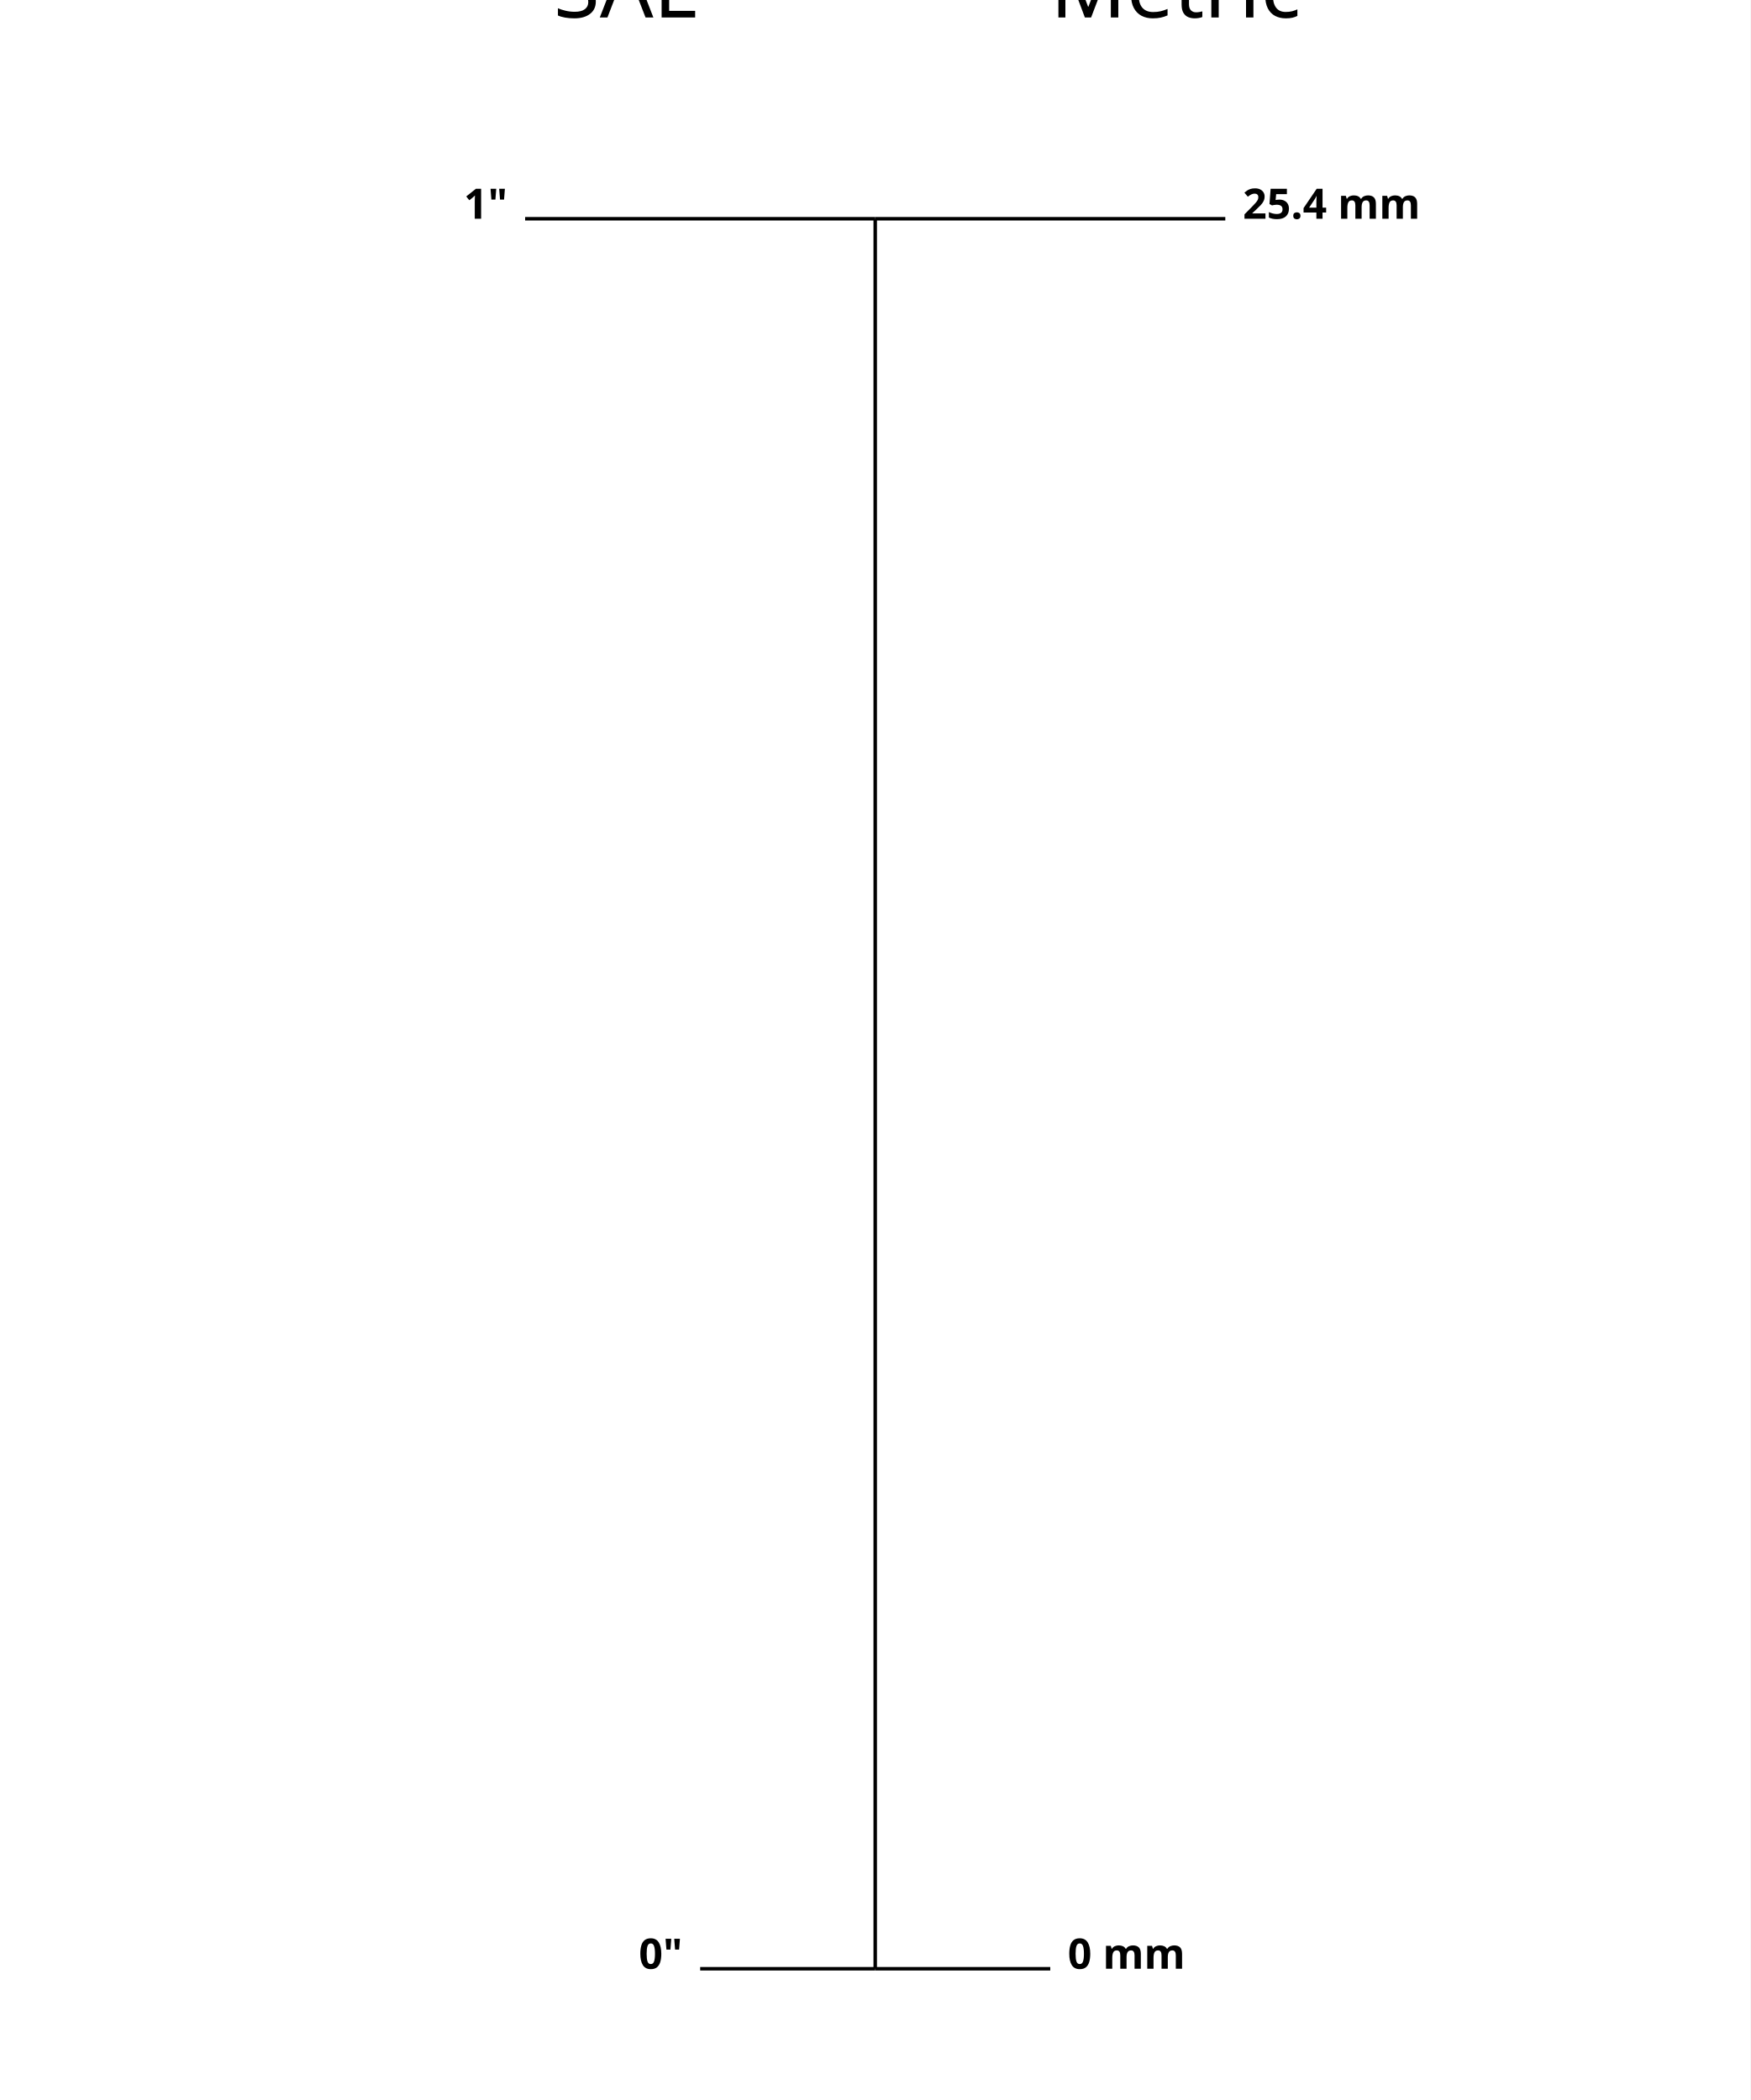
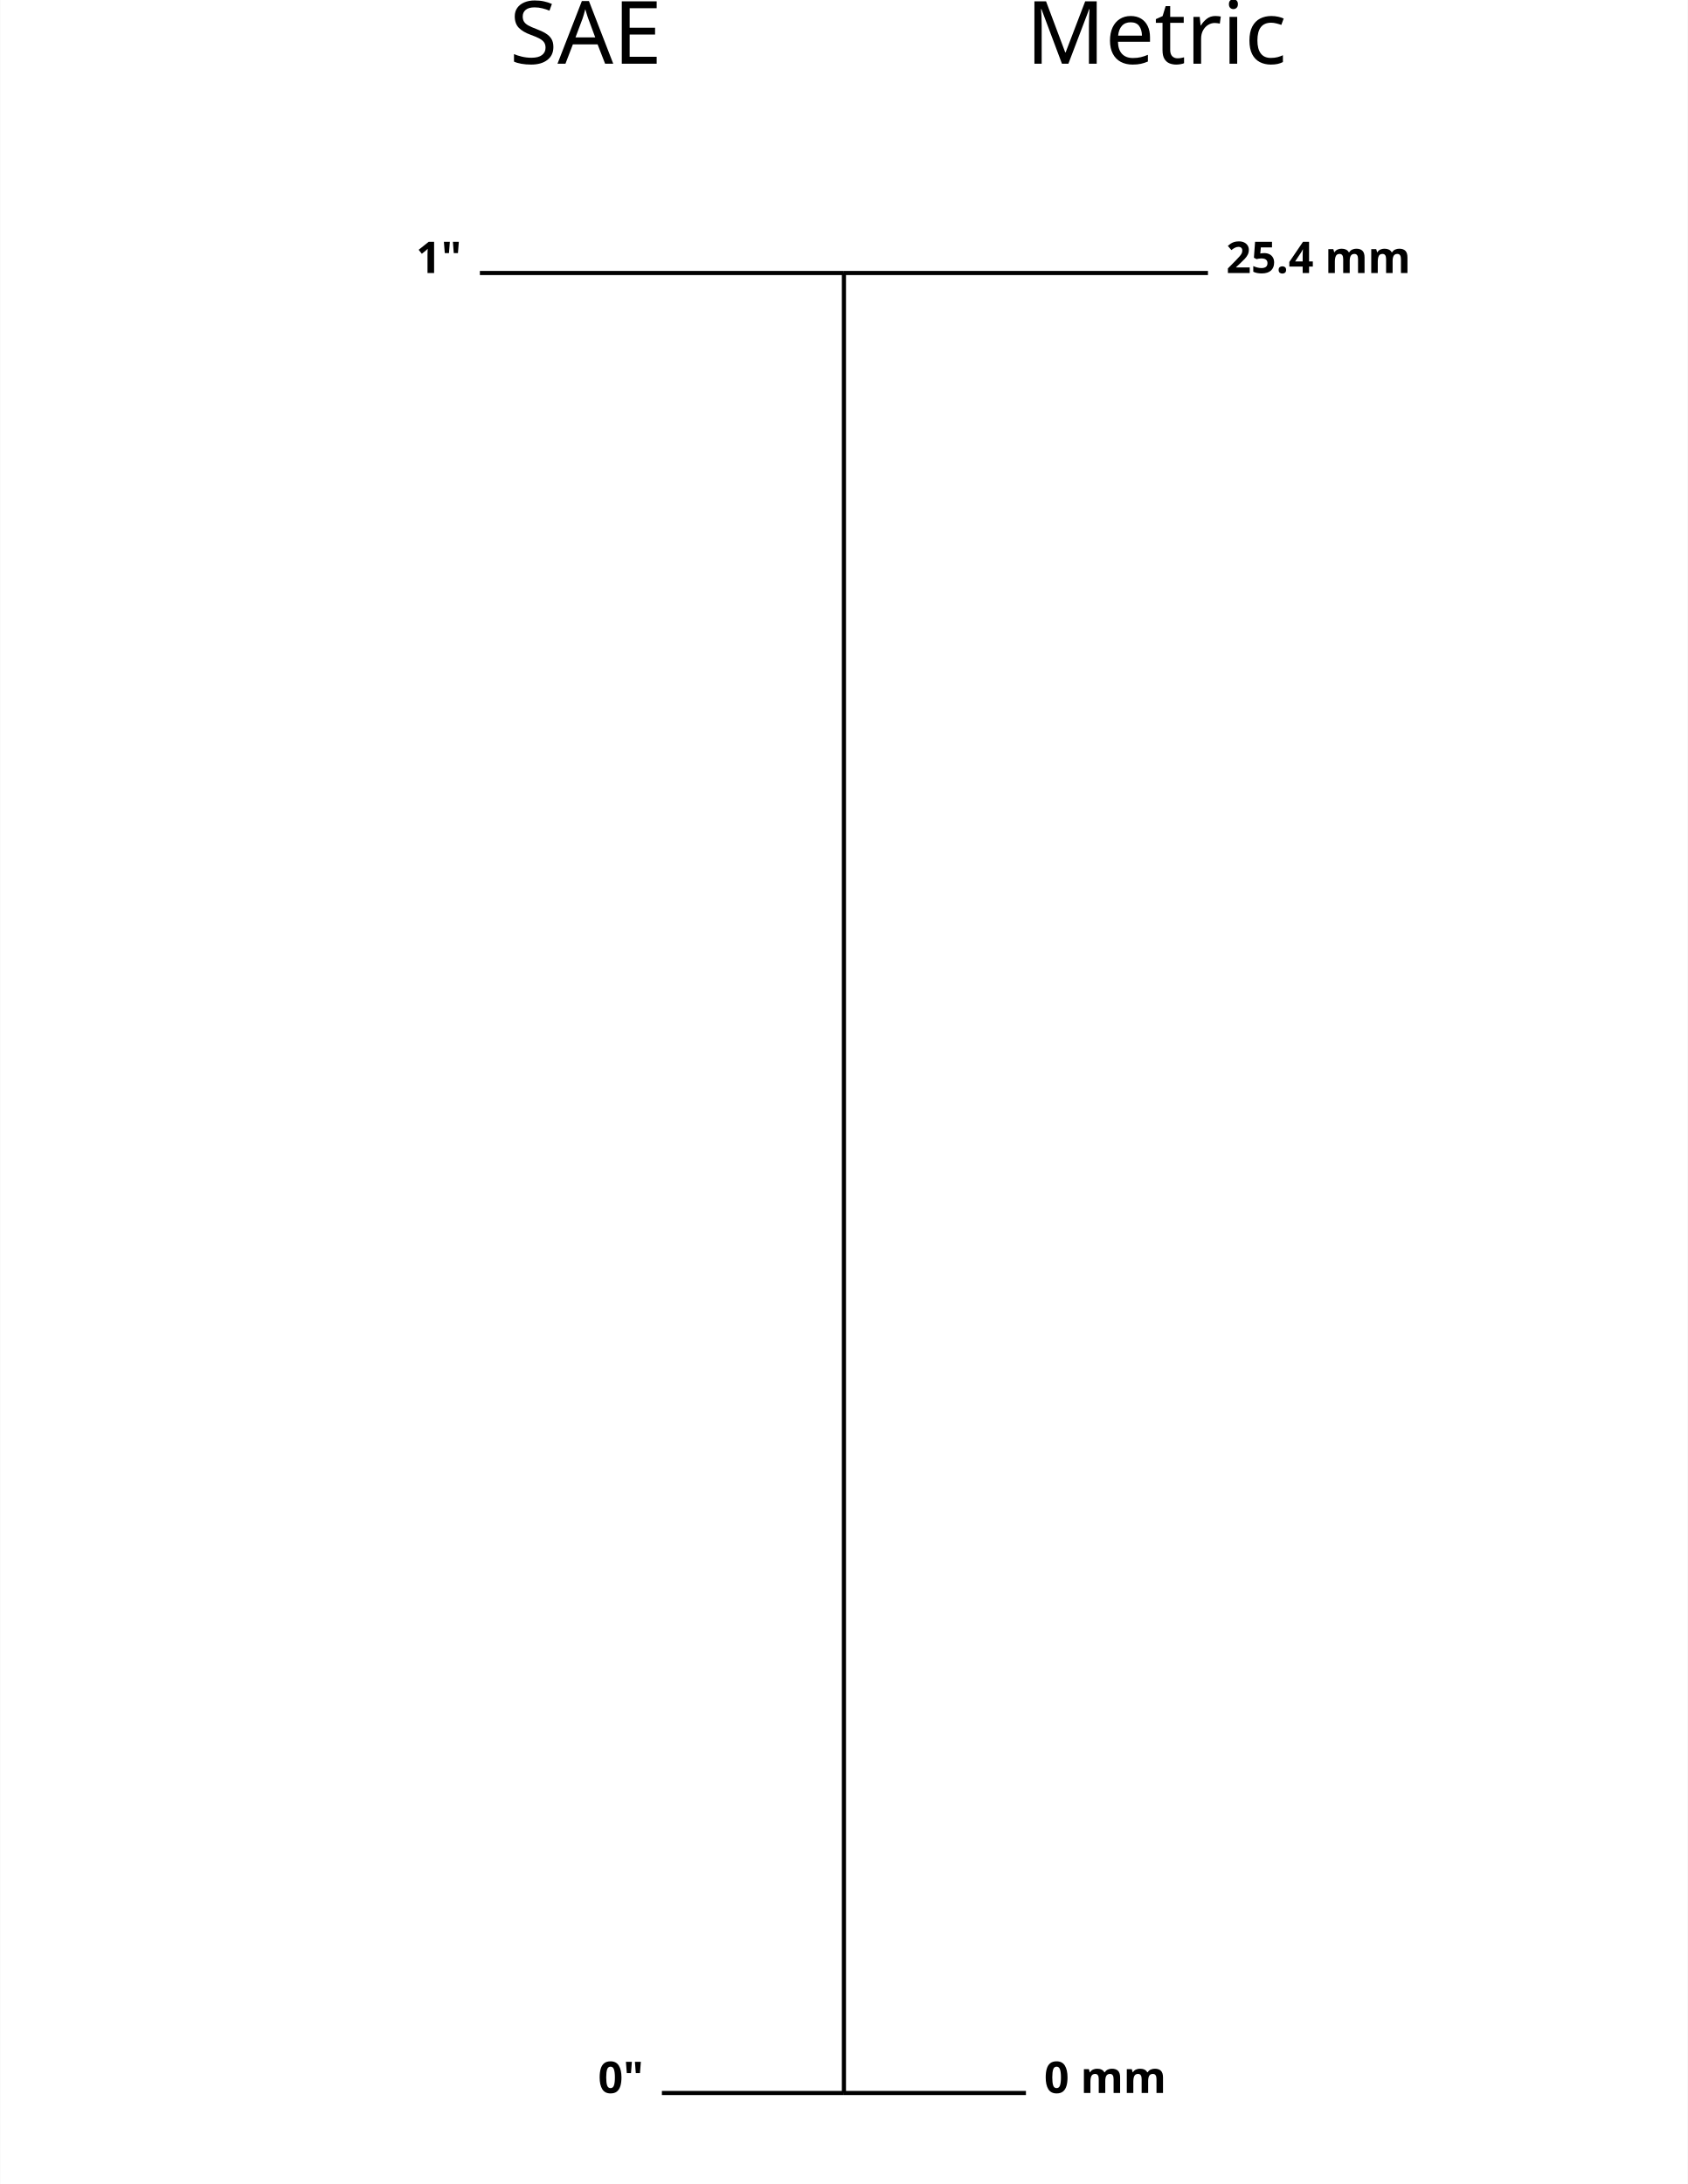
- <svg xmlns="http://www.w3.org/2000/svg" version="1.1" width="1000" height="1200" viewBox="0 0 1000 1200" xml:space="preserve">
+ <svg xmlns="http://www.w3.org/2000/svg" version="1.1" width="8.5in" height="11in" viewBox="0 0 927 1200" xml:space="preserve">
  <defs />
  <g>
    <rect width="100%" height="100%" fill="white" />
  </g>
-   <g transform="translate(500 0)">
-     <text x="100" y="10" font-size="4em" font-family="sans-serif" text-anchor="start" alignment-baseline="text-before-edge">Metric</text>
-     <text x="-100" y="10" font-size="4em" font-family="sans-serif" text-anchor="end" alignment-baseline="text-before-edge">SAE</text>
+   <g transform="translate(463.5 25)">
+     <text x="100" y="10" font-size="4em" font-family="sans-serif" text-anchor="start" alignment-baseline="before-edge">Metric</text>
+     <text x="-100" y="10" font-size="4em" font-family="sans-serif" text-anchor="end" alignment-baseline="before-edge">SAE</text>
  </g>
-   <g transform="translate(500 1125)">
+   <g transform="translate(463.5 1150)">
    <line id="vertical-line" style="stroke: rgb(0,0,0); stroke-width: 2;" vector-effect="non-scaling-stroke" x1="0" y1="0" x2="0" y2="-1000" />
    <g id="bottom">
      <line style="stroke: rgb(0,0,0); stroke-width: 2;" vector-effect="non-scaling-stroke" x1="100" y1="0" x2="0" y2="0" />
      <text x="110" y="0" font-size="2em" font-family="sans-serif" font-weight="bold" alignment-baseline="middle">0 mm</text>
      <line style="stroke: rgb(0,0,0); stroke-width: 2;" vector-effect="non-scaling-stroke" x1="-100" y1="0" x2="0" y2="0" />
      <text x="-110" y="0" font-size="2em" font-family="sans-serif" font-weight="bold" text-anchor="end" alignment-baseline="middle">0"</text>
    </g>
    <g id="top">
      <line style="stroke: rgb(0,0,0); stroke-width: 2;" vector-effect="non-scaling-stroke" x1="200" y1="-1000" x2="0" y2="-1000" />
      <text x="210" y="-1000" font-size="2em" font-family="sans-serif" font-weight="bold" alignment-baseline="middle">25.4 mm</text>
      <line style="stroke: rgb(0,0,0); stroke-width: 2;" vector-effect="non-scaling-stroke" x1="-200" y1="-1000" x2="0" y2="-1000" />
      <text x="-210" y="-1000" font-size="2em" font-family="sans-serif" font-weight="bold" text-anchor="end" alignment-baseline="middle">1"</text>
    </g>
    <g id="inches">
            {{INCHES_CONTENT}}
        </g>
    <g id="millimeters">
            {{MILLIMETERS_CONTENT}}
        </g>
  </g>
</svg>
